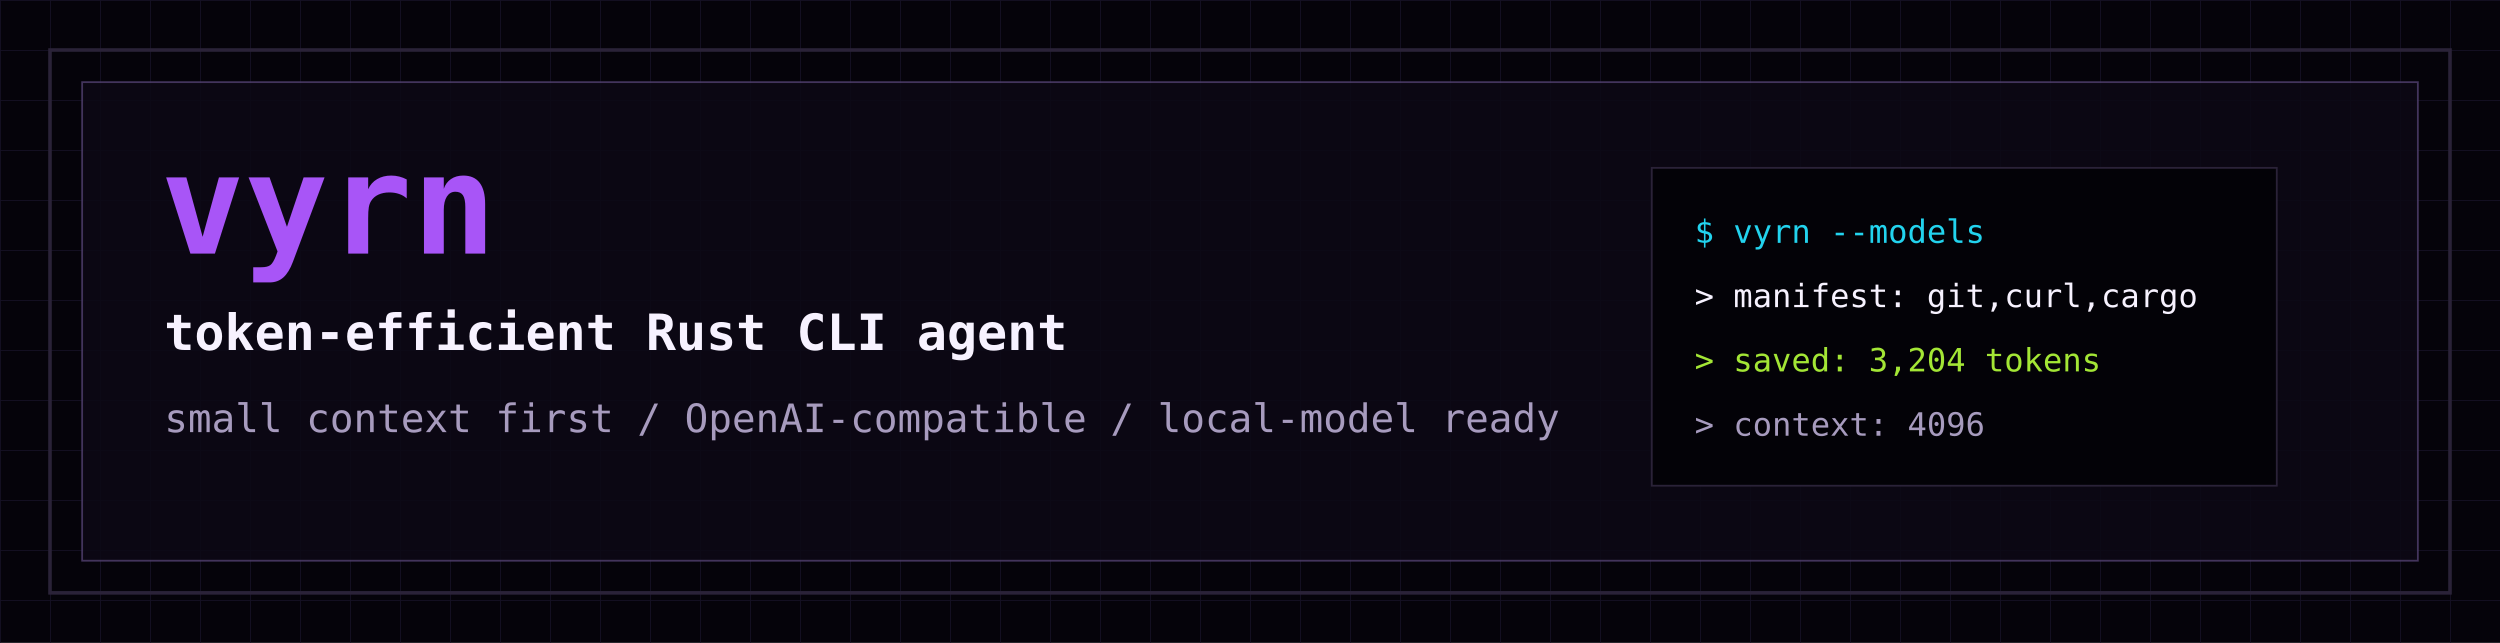
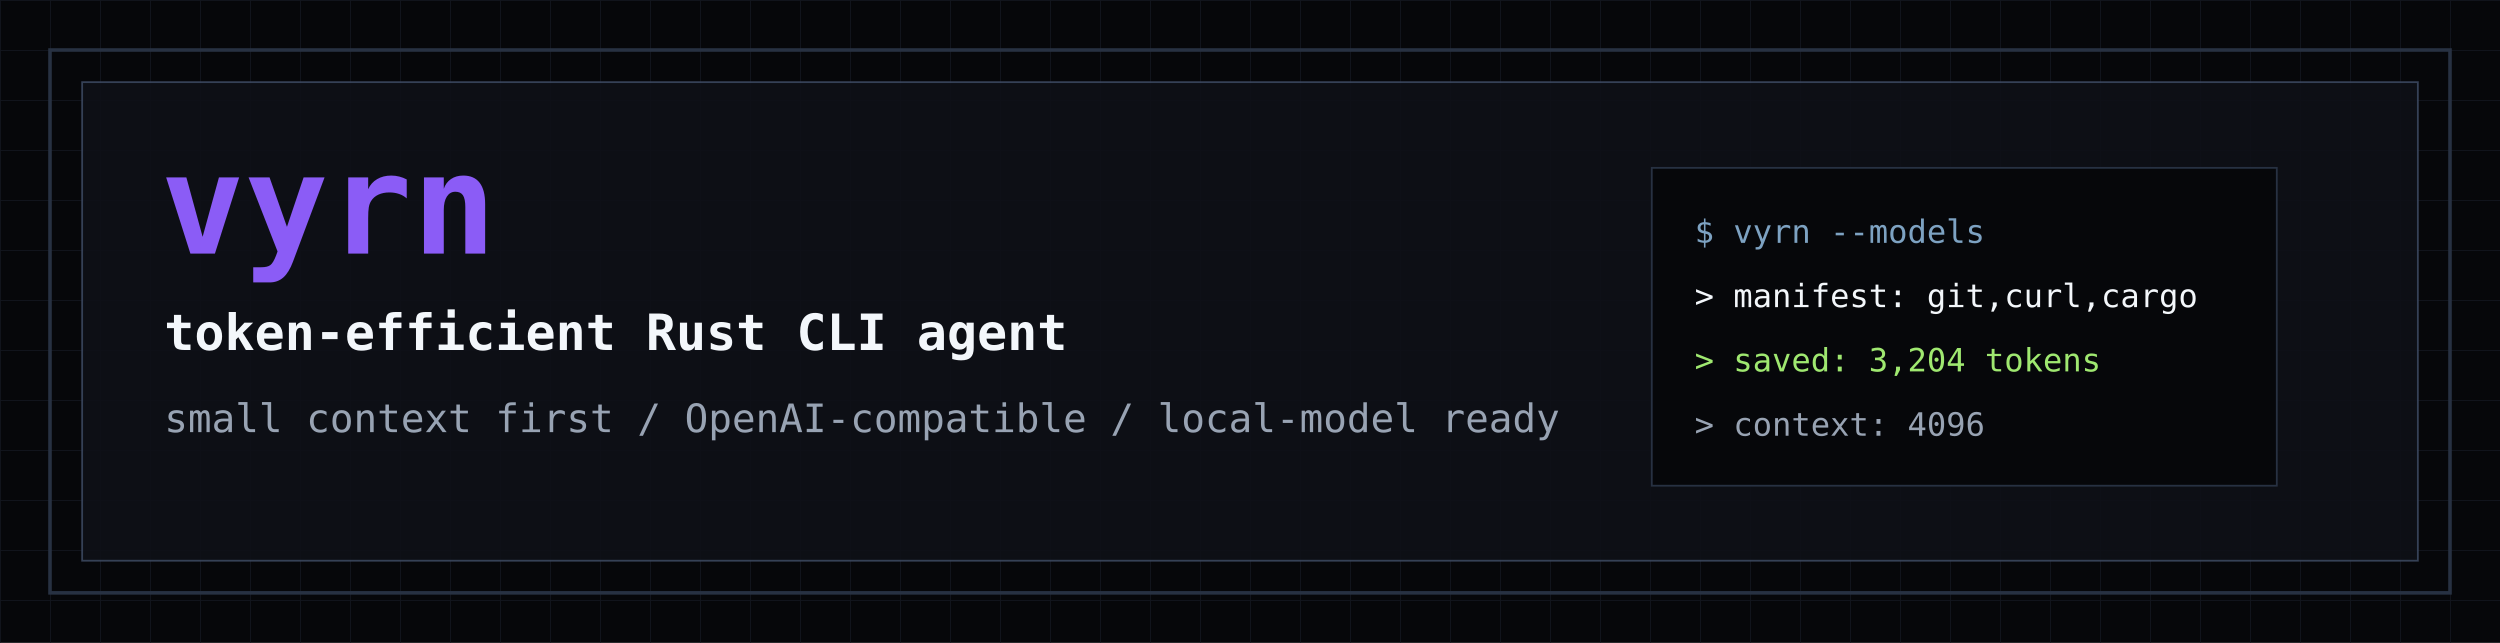
<svg xmlns="http://www.w3.org/2000/svg" viewBox="0 0 1400 360" role="img" aria-label="vyrn - token-efficient Rust CLI agent">
  <defs>
    <linearGradient id="edge" x1="0" x2="1" y1="0" y2="1">
-       <stop offset="0" stop-color="#a855f7" />
-       <stop offset="0.5" stop-color="#22d3ee" />
-       <stop offset="1" stop-color="#a3e635" />
+       <stop offset="0" stop-color="#8b5cf6" />
+       <stop offset="0.5" stop-color="#7da2c2" />
+       <stop offset="1" stop-color="#a78bfa" />
    </linearGradient>
    <pattern id="grid" width="28" height="28" patternUnits="userSpaceOnUse">
-       <path d="M28 0H0v28" fill="none" stroke="#181429" stroke-width="1" />
+       <path d="M28 0H0v28" fill="none" stroke="#151a22" stroke-width="1" />
    </pattern>
  </defs>
-   <rect width="1400" height="360" fill="#05030a" />
+   <rect width="1400" height="360" fill="#06070a" />
  <rect width="1400" height="360" fill="url(#grid)" opacity="0.8" />
-   <rect x="28" y="28" width="1344" height="304" fill="none" stroke="#2a2238" stroke-width="2" />
-   <rect x="46" y="46" width="1308" height="268" fill="#0b0814" opacity="0.88" stroke="#4b3b67" />
+   <rect x="28" y="28" width="1344" height="304" fill="none" stroke="#273142" stroke-width="2" />
+   <rect x="46" y="46" width="1308" height="268" fill="#0d1016" opacity="0.9" stroke="#3a475e" />
  <g font-family="JetBrains Mono, ui-monospace, SFMono-Regular, Menlo, monospace">
-     <text x="90" y="142" fill="#a855f7" font-size="78" font-weight="700" letter-spacing="0">vyrn</text>
-     <text x="92" y="196" fill="#f7f2ff" font-size="28" font-weight="600">token-efficient Rust CLI agent</text>
-     <text x="92" y="242" fill="#a79bbe" font-size="22">small context first / OpenAI-compatible / local-model ready</text>
+     <text x="90" y="142" fill="#8b5cf6" font-size="78" font-weight="700" letter-spacing="0">vyrn</text>
+     <text x="92" y="196" fill="#f3f7fb" font-size="28" font-weight="600">token-efficient Rust CLI agent</text>
+     <text x="92" y="242" fill="#98a3b3" font-size="22">small context first / OpenAI-compatible / local-model ready</text>
    <g transform="translate(925 94)" font-size="18">
-       <rect x="0" y="0" width="350" height="178" fill="#030207" stroke="#2a2238" />
-       <text x="24" y="42" fill="#22d3ee">$ vyrn --models</text>
-       <text x="24" y="78" fill="#f7f2ff">&gt; manifest: git,curl,cargo</text>
-       <text x="24" y="114" fill="#a3e635">&gt; saved: 3,204 tokens</text>
-       <text x="24" y="150" fill="#a79bbe">&gt; context: 4096</text>
+       <rect x="0" y="0" width="350" height="178" fill="#06070a" stroke="#273142" />
+       <text x="24" y="42" fill="#7da2c2">$ vyrn --models</text>
+       <text x="24" y="78" fill="#f3f7fb">&gt; manifest: git,curl,cargo</text>
+       <text x="24" y="114" fill="#9fe870">&gt; saved: 3,204 tokens</text>
+       <text x="24" y="150" fill="#98a3b3">&gt; context: 4096</text>
    </g>
  </g>
  <path d="M46 314H1354" stroke="url(#edge)" stroke-width="4" />
</svg>
